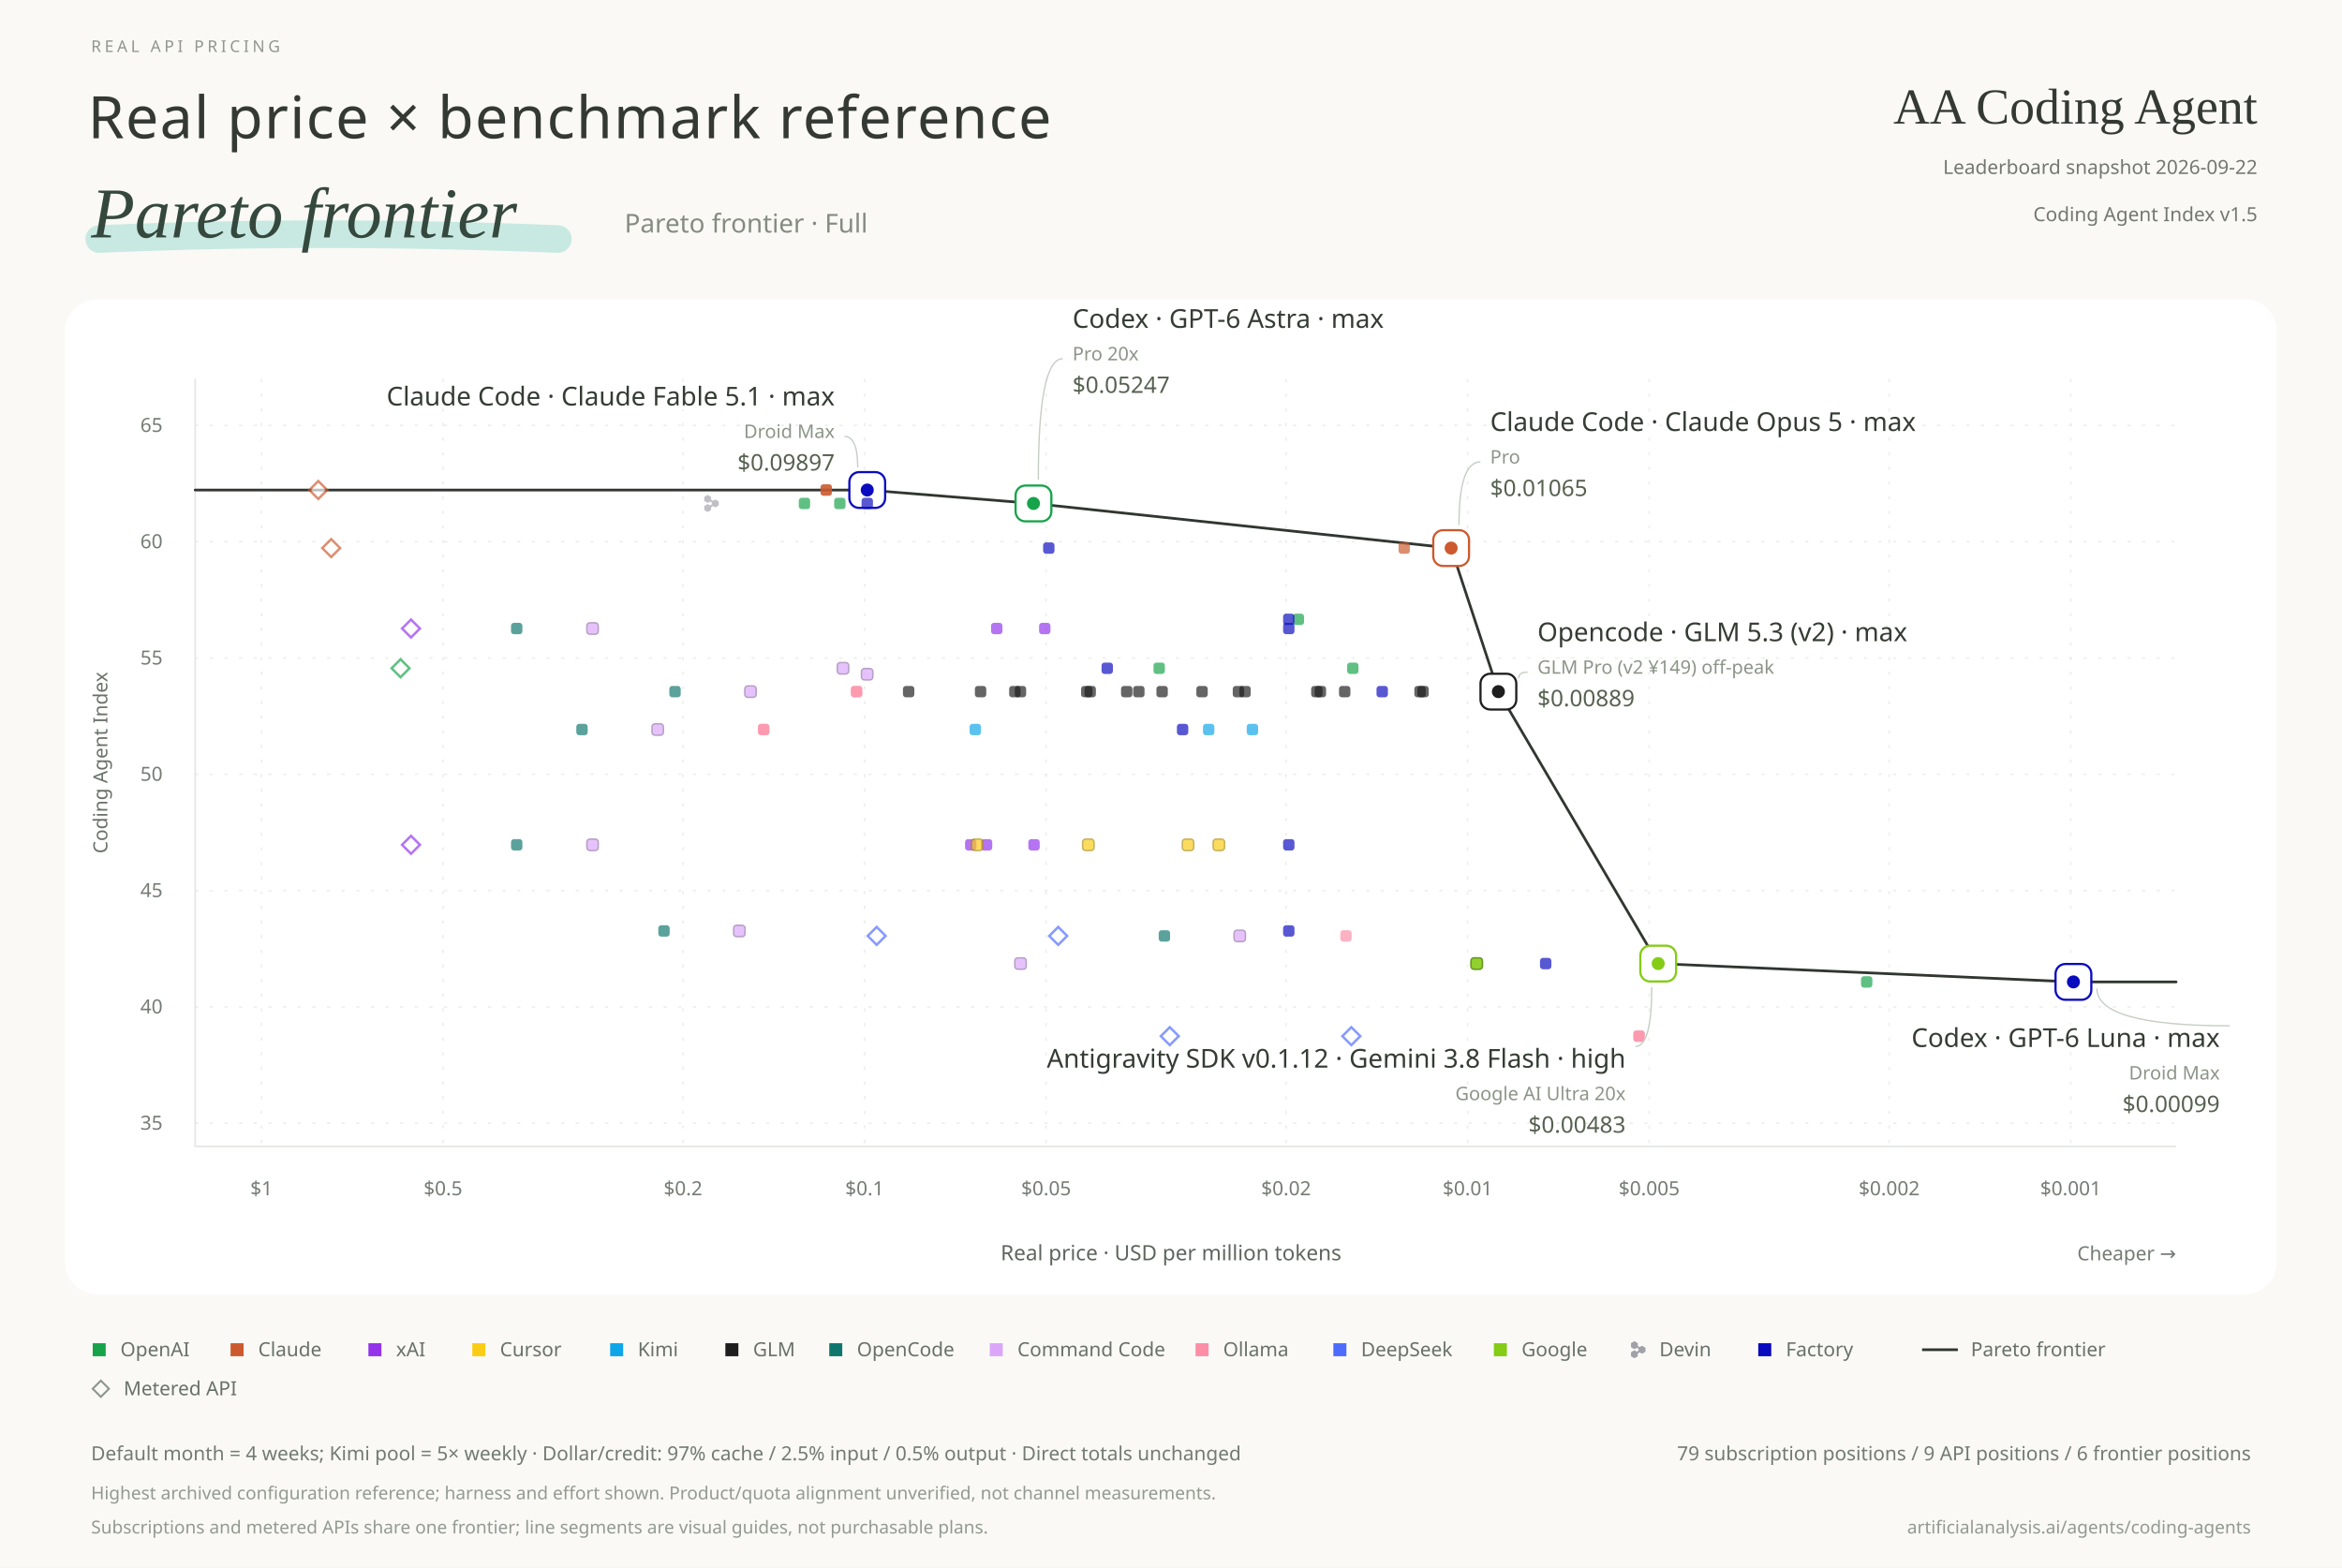
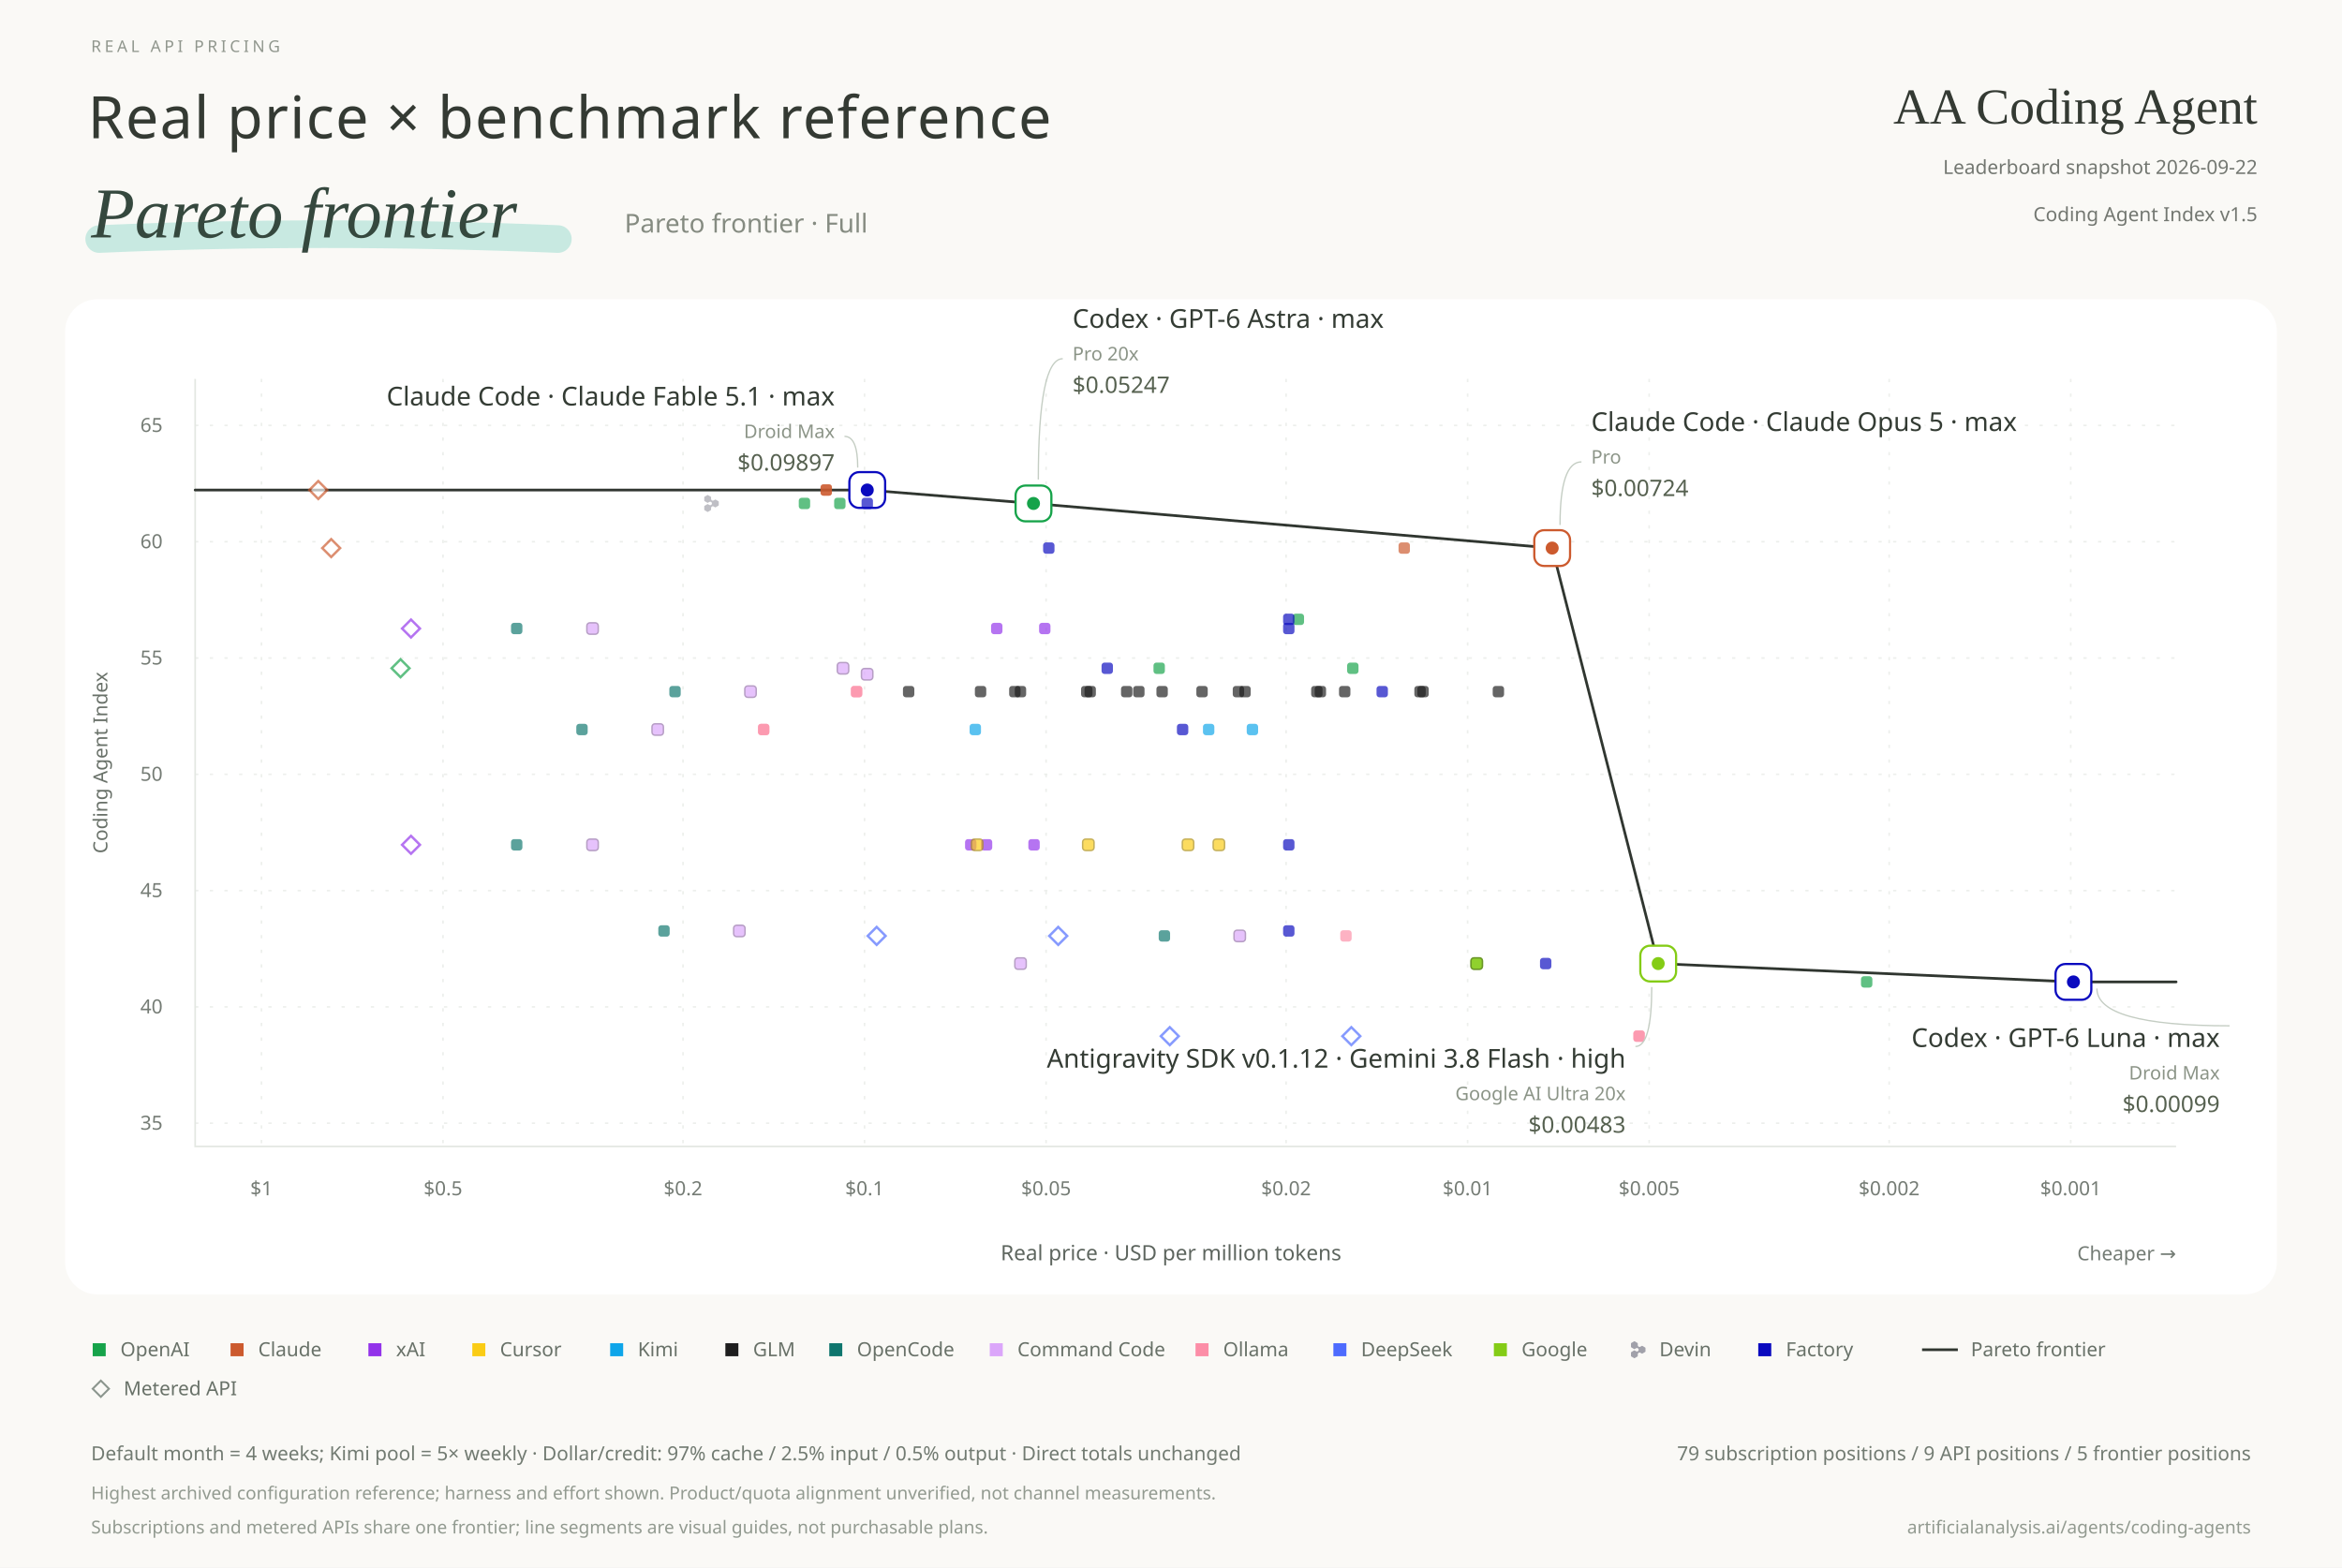
<svg xmlns="http://www.w3.org/2000/svg" width="1440" height="964" viewBox="0 0 1440 964" role="img" aria-labelledby="title desc">
  <style>text{font-family:"Microsoft YaHei","Segoe UI",sans-serif} .serif{font-family:"Times New Roman",serif} .number{font-family:"Segoe UI",sans-serif;font-variant-numeric:tabular-nums} .label-name{paint-order:stroke;stroke:#fff;stroke-width:5px;stroke-linejoin:round} .point:hover{opacity:1}</style>
  <rect width="1440" height="964" fill="#FAF9F6" />
  <text x="56.000" y="32.000" font-size="10" fill="#90968D" text-anchor="start" font-weight="400" letter-spacing="2.1">REAL API PRICING</text>
  <text x="54.000" y="85.000" font-size="36" fill="#343A33" text-anchor="start" font-weight="300" letter-spacing=".8">Real price × benchmark reference</text>
  <path d="M61 147 Q197 141 343 147" stroke="#9FDDD0" stroke-width="17" stroke-linecap="round" opacity=".55" fill="none" />
  <text x="56.000" y="146.000" font-size="44" fill="#35483E" text-anchor="start" font-weight="400" class="serif" font-style="italic">Pareto frontier</text>
  <text x="384.000" y="143.000" font-size="16" fill="#858B81" text-anchor="start" font-weight="300">Pareto frontier · Full</text>
  <text x="1388.000" y="76.000" font-size="31" fill="#343A33" text-anchor="end" font-weight="400" class="serif">AA Coding Agent</text>
  <text x="1388.000" y="107.000" font-size="12" fill="#737771" text-anchor="end" font-weight="400">Leaderboard snapshot  2026-09-22</text>
  <text x="1388.000" y="136.000" font-size="12" fill="#737771" text-anchor="end" font-weight="400">Coding Agent Index v1.5</text>
  <rect x="40" y="184" width="1360" height="612" rx="20" fill="#FFFFFF" />
  <path d="M1273.198 233V705" stroke="#E8EBE7" stroke-dasharray="2 7" opacity=".8" />
  <text x="1273.198" y="735.000" font-size="12" fill="#747B74" text-anchor="middle" font-weight="400" class="number">$0.001</text>
  <path d="M1161.573 233V705" stroke="#E8EBE7" stroke-dasharray="2 7" opacity=".8" />
  <text x="1161.573" y="735.000" font-size="12" fill="#747B74" text-anchor="middle" font-weight="400" class="number">$0.002</text>
  <path d="M1014.011 233V705" stroke="#E8EBE7" stroke-dasharray="2 7" opacity=".8" />
  <text x="1014.011" y="735.000" font-size="12" fill="#747B74" text-anchor="middle" font-weight="400" class="number">$0.005</text>
  <path d="M902.385 233V705" stroke="#E8EBE7" stroke-dasharray="2 7" opacity=".8" />
  <text x="902.385" y="735.000" font-size="12" fill="#747B74" text-anchor="middle" font-weight="400" class="number">$0.01</text>
  <path d="M790.759 233V705" stroke="#E8EBE7" stroke-dasharray="2 7" opacity=".8" />
  <text x="790.759" y="735.000" font-size="12" fill="#747B74" text-anchor="middle" font-weight="400" class="number">$0.02</text>
  <path d="M643.198 233V705" stroke="#E8EBE7" stroke-dasharray="2 7" opacity=".8" />
  <text x="643.198" y="735.000" font-size="12" fill="#747B74" text-anchor="middle" font-weight="400" class="number">$0.05</text>
  <path d="M531.572 233V705" stroke="#E8EBE7" stroke-dasharray="2 7" opacity=".8" />
  <text x="531.572" y="735.000" font-size="12" fill="#747B74" text-anchor="middle" font-weight="400" class="number">$0.1</text>
  <path d="M419.946 233V705" stroke="#E8EBE7" stroke-dasharray="2 7" opacity=".8" />
  <text x="419.946" y="735.000" font-size="12" fill="#747B74" text-anchor="middle" font-weight="400" class="number">$0.2</text>
  <path d="M272.384 233V705" stroke="#E8EBE7" stroke-dasharray="2 7" opacity=".8" />
  <text x="272.384" y="735.000" font-size="12" fill="#747B74" text-anchor="middle" font-weight="400" class="number">$0.5</text>
  <path d="M160.758 233V705" stroke="#E8EBE7" stroke-dasharray="2 7" opacity=".8" />
  <text x="160.758" y="735.000" font-size="12" fill="#747B74" text-anchor="middle" font-weight="400" class="number">$1</text>
  <path d="M120 690.697H1338" stroke="#E8EBE7" stroke-dasharray="2 7" opacity=".8" />
  <text x="100.000" y="694.697" font-size="12" fill="#747B74" text-anchor="end" font-weight="400" class="number">35</text>
  <path d="M120 619.182H1338" stroke="#E8EBE7" stroke-dasharray="2 7" opacity=".8" />
  <text x="100.000" y="623.182" font-size="12" fill="#747B74" text-anchor="end" font-weight="400" class="number">40</text>
  <path d="M120 547.667H1338" stroke="#E8EBE7" stroke-dasharray="2 7" opacity=".8" />
  <text x="100.000" y="551.667" font-size="12" fill="#747B74" text-anchor="end" font-weight="400" class="number">45</text>
  <path d="M120 476.152H1338" stroke="#E8EBE7" stroke-dasharray="2 7" opacity=".8" />
  <text x="100.000" y="480.152" font-size="12" fill="#747B74" text-anchor="end" font-weight="400" class="number">50</text>
  <path d="M120 404.636H1338" stroke="#E8EBE7" stroke-dasharray="2 7" opacity=".8" />
  <text x="100.000" y="408.636" font-size="12" fill="#747B74" text-anchor="end" font-weight="400" class="number">55</text>
  <path d="M120 333.121H1338" stroke="#E8EBE7" stroke-dasharray="2 7" opacity=".8" />
  <text x="100.000" y="337.121" font-size="12" fill="#747B74" text-anchor="end" font-weight="400" class="number">60</text>
  <path d="M120 261.606H1338" stroke="#E8EBE7" stroke-dasharray="2 7" opacity=".8" />
  <text x="100.000" y="265.606" font-size="12" fill="#747B74" text-anchor="end" font-weight="400" class="number">65</text>
  <path d="M120 233V705H1338" fill="none" stroke="#E3E7E2" />
  <text x="66.000" y="469.000" font-size="12" fill="#697169" text-anchor="middle" font-weight="400" transform="rotate(-90 66 469.0)">Coding Agent Index</text>
  <text x="720.000" y="775.000" font-size="13" fill="#5D655E" text-anchor="middle" font-weight="400">Real price · USD per million tokens</text>
  <text x="1338.000" y="775.000" font-size="12" fill="#737B74" text-anchor="end" font-weight="400">Cheaper →</text>
-   <path id="frontier" d="M120.000,301.333 L533.238,301.333 L635.445,309.593 L892.249,337.035 L921.300,425.307 L1019.559,592.532 L1274.865,603.815 L1338.000,603.815" fill="none" stroke="#303630" stroke-width="1.65" stroke-linecap="round" stroke-linejoin="round" />
+   <path id="frontier" d="M120.000,301.333 L533.238,301.333 L635.445,309.593 L954.371,337.035 L1019.559,592.532 L1274.865,603.815 L1338.000,603.815" fill="none" stroke="#303630" stroke-width="1.65" stroke-linecap="round" stroke-linejoin="round" />
  <g class="point" data-billing="subscription" data-frontier="false" data-price="0.032467532" data-score="54.5591" data-x="712.733" data-y="410.943" transform="translate(712.733 410.943)">
    <rect x="-3.5" y="-3.5" width="7" height="7" rx="1.8" fill="#16A34A" opacity=".68" />
  </g>
  <g class="point" data-billing="subscription" data-frontier="false" data-price="0.015501473" data-score="54.5591" data-x="831.792" data-y="410.943" transform="translate(831.792 410.943)">
    <rect x="-3.5" y="-3.5" width="7" height="7" rx="1.8" fill="#16A34A" opacity=".68" />
  </g>
  <g class="point" data-billing="subscription" data-frontier="false" data-price="0.12578616" data-score="61.645" data-x="494.626" data-y="309.593" transform="translate(494.626 309.593)">
    <rect x="-3.5" y="-3.5" width="7" height="7" rx="1.8" fill="#16A34A" opacity=".68" />
  </g>
  <g class="point" data-billing="subscription" data-frontier="false" data-price="0.019083969" data-score="56.6626" data-x="798.309" data-y="380.856" transform="translate(798.309 380.856)">
    <rect x="-3.5" y="-3.5" width="7" height="7" rx="1.8" fill="#16A34A" opacity=".68" />
  </g>
  <g class="point" data-billing="subscription" data-frontier="false" data-price="0.0021793614" data-score="41.0744" data-x="1147.741" data-y="603.815" transform="translate(1147.741 603.815)">
    <rect x="-3.5" y="-3.5" width="7" height="7" rx="1.8" fill="#16A34A" opacity=".68" />
  </g>
  <g class="point" data-billing="subscription" data-frontier="true" data-price="0.052465897" data-score="61.645" data-x="635.445" data-y="309.593" transform="translate(635.445 309.593)">
    <rect x="-11" y="-11" width="22" height="22" rx="6" fill="#FFF" stroke="#16A34A" stroke-width="1.35" />
    <circle r="4" fill="#16A34A" />
  </g>
  <g class="point" data-billing="subscription" data-frontier="false" data-price="0.1793722" data-score="61.645" data-x="437.476" data-y="309.593" transform="translate(437.476 309.593)">
    <path transform="translate(-4.46 -5.23) scale(0.091)" d="M0 38.652V14.835C7.06768e-06 13.788 0.546 12.821 1.431 12.298L21.581 0.393C22.467 -0.131 23.558 -0.131 24.444 0.393L44.594 12.298C45.48 12.821 46.025 13.788 46.025 14.835V26.998C46.114 31.04 48.201 34.938 51.872 37.108C55.544 39.277 59.886 39.178 63.351 37.235L73.644 31.153C74.53 30.63 75.621 30.63 76.507 31.153L96.657 43.058C97.543 43.582 98.088 44.549 98.088 45.596V69.406C98.088 70.453 97.543 71.42 96.657 71.943L76.507 83.849C75.621 84.372 74.53 84.372 73.644 83.849L63.434 77.816C59.956 75.828 55.574 75.71 51.873 77.896C48.202 80.065 46.115 83.963 46.026 88.005V100.165C46.026 101.212 45.48 102.179 44.595 102.702L24.445 114.607C23.559 115.131 22.468 115.131 21.582 114.607L1.432 102.702C0.547 102.179 0.001 101.212 0.001 100.165V76.355C0.001 75.308 0.547 74.341 1.432 73.817L21.582 61.912C22.468 61.389 23.559 61.389 24.445 61.912L34.762 68.008C38.222 69.937 42.553 70.031 46.215 67.867C49.916 65.68 52.006 61.737 52.063 57.66C51.975 53.619 49.887 49.303 46.216 47.133C42.545 44.964 38.202 45.063 34.737 47.006L24.397 53.15C23.507 53.679 22.409 53.678 21.52 53.149L1.423 41.184C0.542 40.66 -7.06754e-06 39.695 0 38.652Z" fill="#A1A1AA" opacity="0.68" />
  </g>
  <g class="point" data-billing="subscription" data-frontier="false" data-price="0.0096570048" data-score="41.8632" data-x="908.006" data-y="592.532" transform="translate(908.006 592.532)">
    <rect x="-3.5" y="-3.5" width="7" height="7" rx="1.8" fill="#84CC16" opacity=".68" stroke="#5A8B0F" stroke-width=".9" />
  </g>
  <g class="point" data-billing="subscription" data-frontier="false" data-price="0.0096608696" data-score="41.8632" data-x="907.941" data-y="592.532" transform="translate(907.941 592.532)">
    <rect x="-3.5" y="-3.5" width="7" height="7" rx="1.8" fill="#84CC16" opacity=".68" stroke="#5A8B0F" stroke-width=".9" />
  </g>
  <g class="point" data-billing="subscription" data-frontier="true" data-price="0.0048306763" data-score="41.8632" data-x="1019.559" data-y="592.532" transform="translate(1019.559 592.532)">
    <rect x="-11" y="-11" width="22" height="22" rx="6" fill="#FFF" stroke="#84CC16" stroke-width="1.35" />
    <circle r="4" fill="#84CC16" />
  </g>
-   <g class="point" data-billing="subscription" data-frontier="true" data-price="0.010649627" data-score="59.7264" data-x="892.249" data-y="337.035" transform="translate(892.249 337.035)">
+   <g class="point" data-billing="subscription" data-frontier="true" data-price="0.0072411296" data-score="59.7264" data-x="954.371" data-y="337.035" transform="translate(954.371 337.035)">
    <rect x="-11" y="-11" width="22" height="22" rx="6" fill="#FFF" stroke="#CC5A2E" stroke-width="1.35" />
    <circle r="4" fill="#CC5A2E" />
  </g>
  <g class="point" data-billing="subscription" data-frontier="false" data-price="0.012738854" data-score="59.7264" data-x="863.401" data-y="337.035" transform="translate(863.401 337.035)">
    <rect x="-3.5" y="-3.5" width="7" height="7" rx="1.8" fill="#CC5A2E" opacity=".68" />
  </g>
  <g class="point" data-billing="subscription" data-frontier="false" data-price="0.11574074" data-score="62.2225" data-x="508.030" data-y="301.333" transform="translate(508.030 301.333)">
    <rect x="-3.5" y="-3.5" width="7" height="7" rx="1.8" fill="#CC5A2E" opacity=".68" />
  </g>
  <g class="point" data-billing="subscription" data-frontier="false" data-price="0.062761506" data-score="46.969" data-x="606.590" data-y="519.504" transform="translate(606.590 519.504)">
    <rect x="-3.5" y="-3.5" width="7" height="7" rx="1.8" fill="#9333EA" opacity=".68" />
  </g>
  <g class="point" data-billing="subscription" data-frontier="false" data-price="0.052356021" data-score="46.969" data-x="635.783" data-y="519.504" transform="translate(635.783 519.504)">
    <rect x="-3.5" y="-3.5" width="7" height="7" rx="1.8" fill="#9333EA" opacity=".68" />
  </g>
  <g class="point" data-billing="subscription" data-frontier="false" data-price="0.066666667" data-score="46.969" data-x="596.869" data-y="519.504" transform="translate(596.869 519.504)">
    <rect x="-3.5" y="-3.5" width="7" height="7" rx="1.8" fill="#9333EA" opacity=".68" />
  </g>
  <g class="point" data-billing="subscription" data-frontier="false" data-price="0.060362173" data-score="56.26764360706693" data-x="612.867" data-y="386.505" transform="translate(612.867 386.505)">
    <rect x="-3.5" y="-3.5" width="7" height="7" rx="1.8" fill="#9333EA" opacity=".68" />
  </g>
  <g class="point" data-billing="subscription" data-frontier="false" data-price="0.050251256" data-score="56.26764360706693" data-x="642.390" data-y="386.505" transform="translate(642.390 386.505)">
    <rect x="-3.5" y="-3.5" width="7" height="7" rx="1.8" fill="#9333EA" opacity=".68" />
  </g>
  <g class="point" data-billing="subscription" data-frontier="false" data-price="0.025849813" data-score="46.969" data-x="749.440" data-y="519.504" transform="translate(749.440 519.504)">
    <rect x="-3.5" y="-3.5" width="7" height="7" rx="1.8" fill="#FACC15" opacity=".68" stroke="#AA8B0E" stroke-width=".9" />
  </g>
  <g class="point" data-billing="subscription" data-frontier="false" data-price="0.065061809" data-score="46.969" data-x="600.793" data-y="519.504" transform="translate(600.793 519.504)">
    <rect x="-3.5" y="-3.5" width="7" height="7" rx="1.8" fill="#FACC15" opacity=".68" stroke="#AA8B0E" stroke-width=".9" />
  </g>
  <g class="point" data-billing="subscription" data-frontier="false" data-price="0.042553191" data-score="46.969" data-x="669.169" data-y="519.504" transform="translate(669.169 519.504)">
    <rect x="-3.5" y="-3.5" width="7" height="7" rx="1.8" fill="#FACC15" opacity=".68" stroke="#AA8B0E" stroke-width=".9" />
  </g>
  <g class="point" data-billing="subscription" data-frontier="false" data-price="0.029081039" data-score="46.969" data-x="730.472" data-y="519.504" transform="translate(730.472 519.504)">
    <rect x="-3.5" y="-3.5" width="7" height="7" rx="1.8" fill="#FACC15" opacity=".68" stroke="#AA8B0E" stroke-width=".9" />
  </g>
  <g class="point" data-billing="subscription" data-frontier="false" data-price="0.026878015" data-score="51.9259" data-x="743.159" data-y="448.605" transform="translate(743.159 448.605)">
    <rect x="-3.5" y="-3.5" width="7" height="7" rx="1.8" fill="#0EA5E9" opacity=".68" />
  </g>
  <g class="point" data-billing="subscription" data-frontier="false" data-price="0.065517241" data-score="51.9259" data-x="599.669" data-y="448.605" transform="translate(599.669 448.605)">
    <rect x="-3.5" y="-3.5" width="7" height="7" rx="1.8" fill="#0EA5E9" opacity=".68" />
  </g>
  <g class="point" data-billing="subscription" data-frontier="false" data-price="0.022742936" data-score="51.9259" data-x="770.062" data-y="448.605" transform="translate(770.062 448.605)">
    <rect x="-3.5" y="-3.5" width="7" height="7" rx="1.8" fill="#0EA5E9" opacity=".68" />
  </g>
  <g class="point" data-billing="subscription" data-frontier="false" data-price="0.084502269" data-score="53.5548" data-x="558.690" data-y="425.307" transform="translate(558.690 425.307)">
    <rect x="-3.5" y="-3.5" width="7" height="7" rx="1.8" fill="#1E1E1E" opacity=".68" />
  </g>
  <g class="point" data-billing="subscription" data-frontier="false" data-price="0.056334846" data-score="53.5548" data-x="623.987" data-y="425.307" transform="translate(623.987 425.307)">
    <rect x="-3.5" y="-3.5" width="7" height="7" rx="1.8" fill="#1E1E1E" opacity=".68" />
  </g>
  <g class="point" data-billing="subscription" data-frontier="false" data-price="0.042251135" data-score="53.5548" data-x="670.316" data-y="425.307" transform="translate(670.316 425.307)">
    <rect x="-3.5" y="-3.5" width="7" height="7" rx="1.8" fill="#1E1E1E" opacity=".68" />
  </g>
  <g class="point" data-billing="subscription" data-frontier="false" data-price="0.035089925" data-score="53.5548" data-x="700.224" data-y="425.307" transform="translate(700.224 425.307)">
    <rect x="-3.5" y="-3.5" width="7" height="7" rx="1.8" fill="#1E1E1E" opacity=".68" />
  </g>
  <g class="point" data-billing="subscription" data-frontier="false" data-price="0.023393284" data-score="53.5548" data-x="765.521" data-y="425.307" transform="translate(765.521 425.307)">
    <rect x="-3.5" y="-3.5" width="7" height="7" rx="1.8" fill="#1E1E1E" opacity=".68" />
  </g>
  <g class="point" data-billing="subscription" data-frontier="false" data-price="0.017544963" data-score="53.5548" data-x="811.850" data-y="425.307" transform="translate(811.850 425.307)">
    <rect x="-3.5" y="-3.5" width="7" height="7" rx="1.8" fill="#1E1E1E" opacity=".68" />
  </g>
  <g class="point" data-billing="subscription" data-frontier="false" data-price="0.064212177" data-score="53.5548" data-x="602.910" data-y="425.307" transform="translate(602.910 425.307)">
    <rect x="-3.5" y="-3.5" width="7" height="7" rx="1.8" fill="#1E1E1E" opacity=".68" />
  </g>
  <g class="point" data-billing="subscription" data-frontier="false" data-price="0.042808118" data-score="53.5548" data-x="668.207" data-y="425.307" transform="translate(668.207 425.307)">
    <rect x="-3.5" y="-3.5" width="7" height="7" rx="1.8" fill="#1E1E1E" opacity=".68" />
  </g>
  <g class="point" data-billing="subscription" data-frontier="false" data-price="0.032106088" data-score="53.5548" data-x="714.536" data-y="425.307" transform="translate(714.536 425.307)">
    <rect x="-3.5" y="-3.5" width="7" height="7" rx="1.8" fill="#1E1E1E" opacity=".68" />
  </g>
  <g class="point" data-billing="subscription" data-frontier="false" data-price="0.01778367" data-score="53.5548" data-x="809.674" data-y="425.307" transform="translate(809.674 425.307)">
    <rect x="-3.5" y="-3.5" width="7" height="7" rx="1.8" fill="#1E1E1E" opacity=".68" />
  </g>
  <g class="point" data-billing="subscription" data-frontier="false" data-price="0.01185578" data-score="53.5548" data-x="874.971" data-y="425.307" transform="translate(874.971 425.307)">
    <rect x="-3.5" y="-3.5" width="7" height="7" rx="1.8" fill="#1E1E1E" opacity=".68" />
  </g>
-   <g class="point" data-billing="subscription" data-frontier="true" data-price="0.0088918349" data-score="53.5548" data-x="921.300" data-y="425.307" transform="translate(921.300 425.307)">
-     <rect x="-11" y="-11" width="22" height="22" rx="6" fill="#FFF" stroke="#1E1E1E" stroke-width="1.35" />
-     <circle r="4" fill="#1E1E1E" />
+   <g class="point" data-billing="subscription" data-frontier="false" data-price="0.0088918349" data-score="53.5548" data-x="921.300" data-y="425.307" transform="translate(921.300 425.307)">
+     <rect x="-3.5" y="-3.5" width="7" height="7" rx="1.8" fill="#1E1E1E" opacity=".68" />
  </g>
  <g class="point" data-billing="subscription" data-frontier="false" data-price="0.055141311" data-score="53.5548" data-x="627.435" data-y="425.307" transform="translate(627.435 425.307)">
    <rect x="-3.5" y="-3.5" width="7" height="7" rx="1.8" fill="#1E1E1E" opacity=".68" />
  </g>
  <g class="point" data-billing="subscription" data-frontier="false" data-price="0.036752379" data-score="53.5548" data-x="692.770" data-y="425.307" transform="translate(692.770 425.307)">
    <rect x="-3.5" y="-3.5" width="7" height="7" rx="1.8" fill="#1E1E1E" opacity=".68" />
  </g>
  <g class="point" data-billing="subscription" data-frontier="false" data-price="0.027565877" data-score="53.5548" data-x="739.089" data-y="425.307" transform="translate(739.089 425.307)">
    <rect x="-3.5" y="-3.5" width="7" height="7" rx="1.8" fill="#1E1E1E" opacity=".68" />
  </g>
  <g class="point" data-billing="subscription" data-frontier="false" data-price="0.023990051" data-score="53.5548" data-x="761.464" data-y="425.307" transform="translate(761.464 425.307)">
    <rect x="-3.5" y="-3.5" width="7" height="7" rx="1.8" fill="#1E1E1E" opacity=".68" />
  </g>
  <g class="point" data-billing="subscription" data-frontier="false" data-price="0.015989671" data-score="53.5548" data-x="826.799" data-y="425.307" transform="translate(826.799 425.307)">
    <rect x="-3.5" y="-3.5" width="7" height="7" rx="1.8" fill="#1E1E1E" opacity=".68" />
  </g>
  <g class="point" data-billing="subscription" data-frontier="false" data-price="0.011992946" data-score="53.5548" data-x="873.118" data-y="425.307" transform="translate(873.118 425.307)">
    <rect x="-3.5" y="-3.5" width="7" height="7" rx="1.8" fill="#1E1E1E" opacity=".68" />
  </g>
  <g class="point" data-billing="subscription" data-frontier="false" data-price="0.37735849" data-score="46.969" data-x="317.704" data-y="519.504" transform="translate(317.704 519.504)">
    <rect x="-3.5" y="-3.5" width="7" height="7" rx="1.8" fill="#0F766E" opacity=".68" />
  </g>
  <g class="point" data-billing="subscription" data-frontier="false" data-price="0.37735849" data-score="56.26764360706693" data-x="317.704" data-y="386.505" transform="translate(317.704 386.505)">
    <rect x="-3.5" y="-3.5" width="7" height="7" rx="1.8" fill="#0F766E" opacity=".68" />
  </g>
  <g class="point" data-billing="subscription" data-frontier="false" data-price="0.20618557" data-score="53.5548" data-x="415.041" data-y="425.307" transform="translate(415.041 425.307)">
    <rect x="-3.5" y="-3.5" width="7" height="7" rx="1.8" fill="#0F766E" opacity=".68" />
  </g>
  <g class="point" data-billing="subscription" data-frontier="false" data-price="0.29411765" data-score="51.9259" data-x="357.838" data-y="448.605" transform="translate(357.838 448.605)">
    <rect x="-3.5" y="-3.5" width="7" height="7" rx="1.8" fill="#0F766E" opacity=".68" />
  </g>
  <g class="point" data-billing="subscription" data-frontier="false" data-price="0.21505376" data-score="43.2653" data-x="408.259" data-y="572.478" transform="translate(408.259 572.478)">
    <rect x="-3.5" y="-3.5" width="7" height="7" rx="1.8" fill="#0F766E" opacity=".68" />
  </g>
  <g class="point" data-billing="subscription" data-frontier="false" data-price="0.031826862" data-score="43.052" data-x="715.942" data-y="575.529" transform="translate(715.942 575.529)">
    <rect x="-3.5" y="-3.5" width="7" height="7" rx="1.8" fill="#0F766E" opacity=".68" />
  </g>
  <g class="point" data-billing="subscription" data-frontier="false" data-price="0.10857763" data-score="54.5591" data-x="518.319" data-y="410.943" transform="translate(518.319 410.943)">
    <rect x="-3.5" y="-3.5" width="7" height="7" rx="1.8" fill="#DBA6FA" opacity=".68" stroke="#9571AA" stroke-width=".9" />
  </g>
  <g class="point" data-billing="subscription" data-frontier="false" data-price="0.055126792" data-score="41.8632" data-x="627.478" data-y="592.532" transform="translate(627.478 592.532)">
    <rect x="-3.5" y="-3.5" width="7" height="7" rx="1.8" fill="#DBA6FA" opacity=".68" stroke="#9571AA" stroke-width=".9" />
  </g>
  <g class="point" data-billing="subscription" data-frontier="false" data-price="0.023872046" data-score="43.052" data-x="762.259" data-y="575.529" transform="translate(762.259 575.529)">
    <rect x="-3.5" y="-3.5" width="7" height="7" rx="1.8" fill="#DBA6FA" opacity=".68" stroke="#9571AA" stroke-width=".9" />
  </g>
  <g class="point" data-billing="subscription" data-frontier="false" data-price="0.16129032" data-score="43.2653" data-x="454.588" data-y="572.478" transform="translate(454.588 572.478)">
    <rect x="-3.5" y="-3.5" width="7" height="7" rx="1.8" fill="#DBA6FA" opacity=".68" stroke="#9571AA" stroke-width=".9" />
  </g>
  <g class="point" data-billing="subscription" data-frontier="false" data-price="0.28248588" data-score="56.26764360706693" data-x="364.336" data-y="386.505" transform="translate(364.336 386.505)">
    <rect x="-3.5" y="-3.5" width="7" height="7" rx="1.8" fill="#DBA6FA" opacity=".68" stroke="#9571AA" stroke-width=".9" />
  </g>
  <g class="point" data-billing="subscription" data-frontier="false" data-price="0.15455951" data-score="53.5548" data-x="461.452" data-y="425.307" transform="translate(461.452 425.307)">
    <rect x="-3.5" y="-3.5" width="7" height="7" rx="1.8" fill="#DBA6FA" opacity=".68" stroke="#9571AA" stroke-width=".9" />
  </g>
  <g class="point" data-billing="subscription" data-frontier="false" data-price="0.099009901" data-score="54.3027" data-x="533.174" data-y="414.610" transform="translate(533.174 414.610)">
    <rect x="-3.5" y="-3.5" width="7" height="7" rx="1.8" fill="#DBA6FA" opacity=".68" stroke="#9571AA" stroke-width=".9" />
  </g>
  <g class="point" data-billing="subscription" data-frontier="false" data-price="0.22026432" data-score="51.9259" data-x="404.403" data-y="448.605" transform="translate(404.403 448.605)">
    <rect x="-3.5" y="-3.5" width="7" height="7" rx="1.8" fill="#DBA6FA" opacity=".68" stroke="#9571AA" stroke-width=".9" />
  </g>
  <g class="point" data-billing="subscription" data-frontier="false" data-price="0.28248588" data-score="46.969" data-x="364.336" data-y="519.504" transform="translate(364.336 519.504)">
    <rect x="-3.5" y="-3.5" width="7" height="7" rx="1.8" fill="#DBA6FA" opacity=".68" stroke="#9571AA" stroke-width=".9" />
  </g>
  <g class="point" data-billing="subscription" data-frontier="false" data-price="0.0051966949" data-score="38.7425" data-x="1007.797" data-y="637.168" transform="translate(1007.797 637.168)">
    <rect x="-3.5" y="-3.5" width="7" height="7" rx="1.8" fill="#FC8EA7" opacity=".68" />
  </g>
  <g class="point" data-billing="subscription" data-frontier="false" data-price="0.015913431" data-score="43.052" data-x="827.568" data-y="575.529" transform="translate(827.568 575.529)">
    <rect x="-3.5" y="-3.5" width="7" height="7" rx="1.8" fill="#FC8EA7" opacity=".68" />
  </g>
  <g class="point" data-billing="subscription" data-frontier="false" data-price="0.10309278" data-score="53.5548" data-x="526.666" data-y="425.307" transform="translate(526.666 425.307)">
    <rect x="-3.5" y="-3.5" width="7" height="7" rx="1.8" fill="#FC8EA7" opacity=".68" />
  </g>
  <g class="point" data-billing="subscription" data-frontier="false" data-price="0.14695077" data-score="51.9259" data-x="469.582" data-y="448.605" transform="translate(469.582 448.605)">
    <rect x="-3.5" y="-3.5" width="7" height="7" rx="1.8" fill="#FC8EA7" opacity=".68" />
  </g>
  <g class="point" data-billing="subscription" data-frontier="false" data-price="0.0051966679" data-score="38.7425" data-x="1007.798" data-y="637.168" transform="translate(1007.798 637.168)">
    <rect x="-3.5" y="-3.5" width="7" height="7" rx="1.8" fill="#FC8EA7" opacity=".68" />
  </g>
  <g class="point" data-billing="subscription" data-frontier="false" data-price="0.10307153" data-score="53.5548" data-x="526.700" data-y="425.307" transform="translate(526.700 425.307)">
    <rect x="-3.5" y="-3.5" width="7" height="7" rx="1.8" fill="#FC8EA7" opacity=".68" />
  </g>
  <g class="point" data-billing="subscription" data-frontier="false" data-price="0.14699397" data-score="51.9259" data-x="469.535" data-y="448.605" transform="translate(469.535 448.605)">
    <rect x="-3.5" y="-3.5" width="7" height="7" rx="1.8" fill="#FC8EA7" opacity=".68" />
  </g>
  <g class="point" data-billing="subscription" data-frontier="false" data-price="0.11575414" data-score="62.2225" data-x="508.011" data-y="301.333" transform="translate(508.011 301.333)">
    <rect x="-3.5" y="-3.5" width="7" height="7" rx="1.8" fill="#CC5A2E" opacity=".68" />
  </g>
  <g class="point" data-billing="subscription" data-frontier="false" data-price="0.10989011" data-score="61.645" data-x="516.384" data-y="309.593" transform="translate(516.384 309.593)">
    <rect x="-3.5" y="-3.5" width="7" height="7" rx="1.8" fill="#16A34A" opacity=".68" />
  </g>
  <g class="point" data-billing="subscription" data-frontier="true" data-price="0.098970705" data-score="62.2225" data-x="533.238" data-y="301.333" transform="translate(533.238 301.333)">
    <rect x="-11" y="-11" width="22" height="22" rx="6" fill="#FFF" stroke="#0A0ABF" stroke-width="1.35" />
    <circle r="4" fill="#0A0ABF" />
  </g>
  <g class="point" data-billing="subscription" data-frontier="false" data-price="0.049485352" data-score="59.7264" data-x="644.864" data-y="337.035" transform="translate(644.864 337.035)">
    <rect x="-3.5" y="-3.5" width="7" height="7" rx="1.8" fill="#0A0ABF" opacity=".68" />
  </g>
  <g class="point" data-billing="subscription" data-frontier="false" data-price="0.098970705" data-score="61.645" data-x="533.238" data-y="309.593" transform="translate(533.238 309.593)">
    <rect x="-3.5" y="-3.5" width="7" height="7" rx="1.8" fill="#0A0ABF" opacity=".68" />
  </g>
  <g class="point" data-billing="subscription" data-frontier="false" data-price="0.019794141" data-score="56.6626" data-x="792.425" data-y="380.856" transform="translate(792.425 380.856)">
    <rect x="-3.5" y="-3.5" width="7" height="7" rx="1.8" fill="#0A0ABF" opacity=".68" />
  </g>
  <g class="point" data-billing="subscription" data-frontier="true" data-price="0.00098970705" data-score="41.0744" data-x="1274.865" data-y="603.815" transform="translate(1274.865 603.815)">
    <rect x="-11" y="-11" width="22" height="22" rx="6" fill="#FFF" stroke="#0A0ABF" stroke-width="1.35" />
    <circle r="4" fill="#0A0ABF" />
  </g>
  <g class="point" data-billing="subscription" data-frontier="false" data-price="0.039588282" data-score="54.5591" data-x="680.799" data-y="410.943" transform="translate(680.799 410.943)">
    <rect x="-3.5" y="-3.5" width="7" height="7" rx="1.8" fill="#0A0ABF" opacity=".68" />
  </g>
  <g class="point" data-billing="subscription" data-frontier="false" data-price="0.0074228029" data-score="41.8632" data-x="950.380" data-y="592.532" transform="translate(950.380 592.532)">
    <rect x="-3.5" y="-3.5" width="7" height="7" rx="1.8" fill="#0A0ABF" opacity=".68" />
  </g>
  <g class="point" data-billing="subscription" data-frontier="false" data-price="0.019794141" data-score="56.26764360706693" data-x="792.425" data-y="386.505" transform="translate(792.425 386.505)">
    <rect x="-3.5" y="-3.5" width="7" height="7" rx="1.8" fill="#0A0ABF" opacity=".68" />
  </g>
  <g class="point" data-billing="subscription" data-frontier="false" data-price="0.019794141" data-score="46.969" data-x="792.425" data-y="519.504" transform="translate(792.425 519.504)">
    <rect x="-3.5" y="-3.5" width="7" height="7" rx="1.8" fill="#0A0ABF" opacity=".68" />
  </g>
  <g class="point" data-billing="subscription" data-frontier="false" data-price="0.013855885" data-score="53.5548" data-x="849.865" data-y="425.307" transform="translate(849.865 425.307)">
    <rect x="-3.5" y="-3.5" width="7" height="7" rx="1.8" fill="#0A0ABF" opacity=".68" />
  </g>
  <g class="point" data-billing="subscription" data-frontier="false" data-price="0.029691211" data-score="51.9259" data-x="727.128" data-y="448.605" transform="translate(727.128 448.605)">
    <rect x="-3.5" y="-3.5" width="7" height="7" rx="1.8" fill="#0A0ABF" opacity=".68" />
  </g>
  <g class="point" data-billing="subscription" data-frontier="false" data-price="0.019794141" data-score="43.2653" data-x="792.425" data-y="572.478" transform="translate(792.425 572.478)">
    <rect x="-3.5" y="-3.5" width="7" height="7" rx="1.8" fill="#0A0ABF" opacity=".68" />
  </g>
  <g class="point" data-billing="metered" data-frontier="false" data-price="0.01559" data-score="38.7425" data-x="830.875" data-y="637.168" transform="translate(830.875 637.168)">
    <path d="M0 -5.5L5.5 0 0 5.5 -5.5 0Z" fill="white" stroke="#4D6BFE" stroke-width="1.5" opacity=".68" />
  </g>
  <g class="point" data-billing="metered" data-frontier="false" data-price="0.03118" data-score="38.7425" data-x="719.249" data-y="637.168" transform="translate(719.249 637.168)">
    <path d="M0 -5.5L5.5 0 0 5.5 -5.5 0Z" fill="white" stroke="#4D6BFE" stroke-width="1.5" opacity=".68" />
  </g>
  <g class="point" data-billing="metered" data-frontier="false" data-price="0.04774" data-score="43.052" data-x="650.646" data-y="575.529" transform="translate(650.646 575.529)">
    <path d="M0 -5.5L5.5 0 0 5.5 -5.5 0Z" fill="white" stroke="#4D6BFE" stroke-width="1.5" opacity=".68" />
  </g>
  <g class="point" data-billing="metered" data-frontier="false" data-price="0.09548" data-score="43.052" data-x="539.020" data-y="575.529" transform="translate(539.020 575.529)">
    <path d="M0 -5.5L5.5 0 0 5.5 -5.5 0Z" fill="white" stroke="#4D6BFE" stroke-width="1.5" opacity=".68" />
  </g>
  <g class="point" data-billing="metered" data-frontier="false" data-price="0.588" data-score="54.5591" data-x="246.276" data-y="410.943" transform="translate(246.276 410.943)">
    <path d="M0 -5.5L5.5 0 0 5.5 -5.5 0Z" fill="white" stroke="#16A34A" stroke-width="1.5" opacity=".68" />
  </g>
  <g class="point" data-billing="metered" data-frontier="false" data-price="0.565" data-score="46.969" data-x="252.702" data-y="519.504" transform="translate(252.702 519.504)">
    <path d="M0 -5.5L5.5 0 0 5.5 -5.5 0Z" fill="white" stroke="#9333EA" stroke-width="1.5" opacity=".68" />
  </g>
  <g class="point" data-billing="metered" data-frontier="false" data-price="0.565" data-score="56.26764360706693" data-x="252.702" data-y="386.505" transform="translate(252.702 386.505)">
    <path d="M0 -5.5L5.5 0 0 5.5 -5.5 0Z" fill="white" stroke="#9333EA" stroke-width="1.5" opacity=".68" />
  </g>
  <g class="point" data-billing="metered" data-frontier="false" data-price="0.76625" data-score="59.7264" data-x="203.635" data-y="337.035" transform="translate(203.635 337.035)">
    <path d="M0 -5.5L5.5 0 0 5.5 -5.5 0Z" fill="white" stroke="#CC5A2E" stroke-width="1.5" opacity=".68" />
  </g>
  <g class="point" data-billing="metered" data-frontier="false" data-price="0.805" data-score="62.2225" data-x="195.690" data-y="301.333" transform="translate(195.690 301.333)">
    <path d="M0 -5.5L5.5 0 0 5.5 -5.5 0Z" fill="white" stroke="#CC5A2E" stroke-width="1.5" opacity=".68" />
  </g>
  <g class="front-label" data-model="claude-fable-5.1">
    <path d="M527.380,287.524Q527.380,268.333 519.238,268.333" stroke="#C4CDC3" stroke-width=".8" fill="none" />
    <text x="513.238" y="249.333" font-size="16" fill="#343C34" text-anchor="end" font-weight="400" class="label-name">Claude Code · Claude Fable 5.1 · max</text>
    <text x="513.238" y="269.333" font-size="11.5" fill="#8B9487" text-anchor="end" font-weight="400">Droid Max</text>
    <text x="513.238" y="289.333" font-size="14" fill="#566150" text-anchor="end" font-weight="400" class="number">$0.09897</text>
  </g>
  <g class="front-label" data-model="gpt-6-astra">
    <path d="M638.419,294.890Q638.419,220.593 653.445,220.593" stroke="#C4CDC3" stroke-width=".8" fill="none" />
    <text x="659.445" y="201.593" font-size="16" fill="#343C34" text-anchor="start" font-weight="400" class="label-name">Codex · GPT-6 Astra · max</text>
    <text x="659.445" y="221.593" font-size="11.5" fill="#8B9487" text-anchor="start" font-weight="400">Pro 20x</text>
    <text x="659.445" y="241.593" font-size="14" fill="#566150" text-anchor="start" font-weight="400" class="number">$0.05247</text>
  </g>
  <g class="front-label" data-model="claude-opus-5">
-     <path d="M897.073,322.831Q897.073,284.035 910.249,284.035" stroke="#C4CDC3" stroke-width=".8" fill="none" />
-     <text x="916.249" y="265.035" font-size="16" fill="#343C34" text-anchor="start" font-weight="400" class="label-name">Claude Code · Claude Opus 5 · max</text>
-     <text x="916.249" y="285.035" font-size="11.5" fill="#8B9487" text-anchor="start" font-weight="400">Pro</text>
-     <text x="916.249" y="305.035" font-size="14" fill="#566150" text-anchor="start" font-weight="400" class="number">$0.01065</text>
-   </g>
-   <g class="front-label" data-model="glm-5.3">
-     <path d="M933.781,416.987Q933.781,413.307 939.300,413.307" stroke="#C4CDC3" stroke-width=".8" fill="none" />
-     <text x="945.300" y="394.307" font-size="16" fill="#343C34" text-anchor="start" font-weight="400" class="label-name">Opencode · GLM 5.3 (v2) · max</text>
-     <text x="945.300" y="414.307" font-size="11.5" fill="#8B9487" text-anchor="start" font-weight="400">GLM Pro (v2 ¥149) off-peak</text>
-     <text x="945.300" y="434.307" font-size="14" fill="#566150" text-anchor="start" font-weight="400" class="number">$0.00889</text>
+     <path d="M959.195,322.831Q959.195,284.035 972.371,284.035" stroke="#C4CDC3" stroke-width=".8" fill="none" />
+     <text x="978.371" y="265.035" font-size="16" fill="#343C34" text-anchor="start" font-weight="400" class="label-name">Claude Code · Claude Opus 5 · max</text>
+     <text x="978.371" y="285.035" font-size="11.5" fill="#8B9487" text-anchor="start" font-weight="400">Pro</text>
+     <text x="978.371" y="305.035" font-size="14" fill="#566150" text-anchor="start" font-weight="400" class="number">$0.00724</text>
  </g>
  <g class="front-label" data-model="gemini-3.8-flash">
    <path d="M1015.588,606.997Q1015.588,643.532 1005.559,643.532" stroke="#C4CDC3" stroke-width=".8" fill="none" />
    <text x="999.559" y="656.532" font-size="16" fill="#343C34" text-anchor="end" font-weight="400" class="label-name">Antigravity SDK v0.1.12 · Gemini 3.8 Flash · high</text>
    <text x="999.559" y="676.532" font-size="11.5" fill="#8B9487" text-anchor="end" font-weight="400">Google AI Ultra 20x</text>
    <text x="999.559" y="696.532" font-size="14" fill="#566150" text-anchor="end" font-weight="400" class="number">$0.00483</text>
  </g>
  <g class="front-label" data-model="gpt-6-luna">
    <path d="M1289.304,607.876Q1289.304,630.815 1370.865,630.815" stroke="#C4CDC3" stroke-width=".8" fill="none" />
    <text x="1364.865" y="643.815" font-size="16" fill="#343C34" text-anchor="end" font-weight="400" class="label-name">Codex · GPT-6 Luna · max</text>
    <text x="1364.865" y="663.815" font-size="11.5" fill="#8B9487" text-anchor="end" font-weight="400">Droid Max</text>
    <text x="1364.865" y="683.815" font-size="14" fill="#566150" text-anchor="end" font-weight="400" class="number">$0.00099</text>
  </g>
  <rect x="57" y="826" width="8" height="8" fill="#16A34A" />
  <text x="74.000" y="834.000" font-size="12" fill="#687168" text-anchor="start" font-weight="400">OpenAI</text>
  <rect x="141.76" y="826" width="8" height="8" fill="#CC5A2E" />
  <text x="158.760" y="834.000" font-size="12" fill="#687168" text-anchor="start" font-weight="400">Claude</text>
  <rect x="226.52" y="826" width="8" height="8" fill="#9333EA" />
  <text x="243.520" y="834.000" font-size="12" fill="#687168" text-anchor="start" font-weight="400">xAI</text>
  <rect x="290.4" y="826" width="8" height="8" fill="#FACC15" />
  <text x="307.400" y="834.000" font-size="12" fill="#687168" text-anchor="start" font-weight="400">Cursor</text>
  <rect x="375.16" y="826" width="8" height="8" fill="#0EA5E9" />
  <text x="392.160" y="834.000" font-size="12" fill="#687168" text-anchor="start" font-weight="400">Kimi</text>
  <rect x="446.0" y="826" width="8" height="8" fill="#1E1E1E" />
  <text x="463.000" y="834.000" font-size="12" fill="#687168" text-anchor="start" font-weight="400">GLM</text>
  <rect x="509.88" y="826" width="8" height="8" fill="#0F766E" />
  <text x="526.880" y="834.000" font-size="12" fill="#687168" text-anchor="start" font-weight="400">OpenCode</text>
  <rect x="608.56" y="826" width="8" height="8" fill="#DBA6FA" />
  <text x="625.560" y="834.000" font-size="12" fill="#687168" text-anchor="start" font-weight="400">Command Code</text>
  <rect x="735.08" y="826" width="8" height="8" fill="#FC8EA7" />
  <text x="752.080" y="834.000" font-size="12" fill="#687168" text-anchor="start" font-weight="400">Ollama</text>
  <rect x="819.84" y="826" width="8" height="8" fill="#4D6BFE" />
  <text x="836.840" y="834.000" font-size="12" fill="#687168" text-anchor="start" font-weight="400">DeepSeek</text>
  <rect x="918.52" y="826" width="8" height="8" fill="#84CC16" />
  <text x="935.520" y="834.000" font-size="12" fill="#687168" text-anchor="start" font-weight="400">Google</text>
  <path transform="translate(1002.82 824.77) scale(0.091)" d="M0 38.652V14.835C7.06768e-06 13.788 0.546 12.821 1.431 12.298L21.581 0.393C22.467 -0.131 23.558 -0.131 24.444 0.393L44.594 12.298C45.48 12.821 46.025 13.788 46.025 14.835V26.998C46.114 31.04 48.201 34.938 51.872 37.108C55.544 39.277 59.886 39.178 63.351 37.235L73.644 31.153C74.53 30.63 75.621 30.63 76.507 31.153L96.657 43.058C97.543 43.582 98.088 44.549 98.088 45.596V69.406C98.088 70.453 97.543 71.42 96.657 71.943L76.507 83.849C75.621 84.372 74.53 84.372 73.644 83.849L63.434 77.816C59.956 75.828 55.574 75.71 51.873 77.896C48.202 80.065 46.115 83.963 46.026 88.005V100.165C46.026 101.212 45.48 102.179 44.595 102.702L24.445 114.607C23.559 115.131 22.468 115.131 21.582 114.607L1.432 102.702C0.547 102.179 0.001 101.212 0.001 100.165V76.355C0.001 75.308 0.547 74.341 1.432 73.817L21.582 61.912C22.468 61.389 23.559 61.389 24.445 61.912L34.762 68.008C38.222 69.937 42.553 70.031 46.215 67.867C49.916 65.68 52.006 61.737 52.063 57.66C51.975 53.619 49.887 49.303 46.216 47.133C42.545 44.964 38.202 45.063 34.737 47.006L24.397 53.15C23.507 53.679 22.409 53.678 21.52 53.149L1.423 41.184C0.542 40.66 -7.06754e-06 39.695 0 38.652Z" fill="#A1A1AA" opacity="1.0" />
  <text x="1020.280" y="834.000" font-size="12" fill="#687168" text-anchor="start" font-weight="400">Devin</text>
  <rect x="1081.08" y="826" width="8" height="8" fill="#0A0ABF" />
  <text x="1098.080" y="834.000" font-size="12" fill="#687168" text-anchor="start" font-weight="400">Factory</text>
  <path d="M1181.8 830h22" stroke="#303630" stroke-width="1.65" />
  <text x="1211.800" y="834.000" font-size="12" fill="#687168" text-anchor="start" font-weight="400">Pareto frontier</text>
  <path d="M62 849l5 5-5 5-5-5Z" fill="none" stroke="#8B958D" stroke-width="1.2" />
  <text x="76.000" y="858.000" font-size="12" fill="#687168" text-anchor="start" font-weight="400">Metered API</text>
  <text x="56.000" y="898.000" font-size="12" fill="#727B72" text-anchor="start" font-weight="400">Default month = 4 weeks; Kimi pool = 5× weekly · Dollar/credit: 97% cache / 2.5% input / 0.5% output · Direct totals unchanged</text>
-   <text x="1384.000" y="898.000" font-size="12" fill="#727B72" text-anchor="end" font-weight="400">79 subscription positions / 9 API positions / 6 frontier positions</text>
+   <text x="1384.000" y="898.000" font-size="12" fill="#727B72" text-anchor="end" font-weight="400">79 subscription positions / 9 API positions / 5 frontier positions</text>
  <text x="56.000" y="922.000" font-size="11" fill="#929A90" text-anchor="start" font-weight="400">Highest archived configuration reference; harness and effort shown. Product/quota alignment unverified, not channel measurements.</text>
  <text x="56.000" y="943.000" font-size="11" fill="#929A90" text-anchor="start" font-weight="400">Subscriptions and metered APIs share one frontier; line segments are visual guides, not purchasable plans.</text>
  <text x="1384.000" y="943.000" font-size="11" fill="#929A90" text-anchor="end" font-weight="400">artificialanalysis.ai/agents/coding-agents</text>
</svg>
